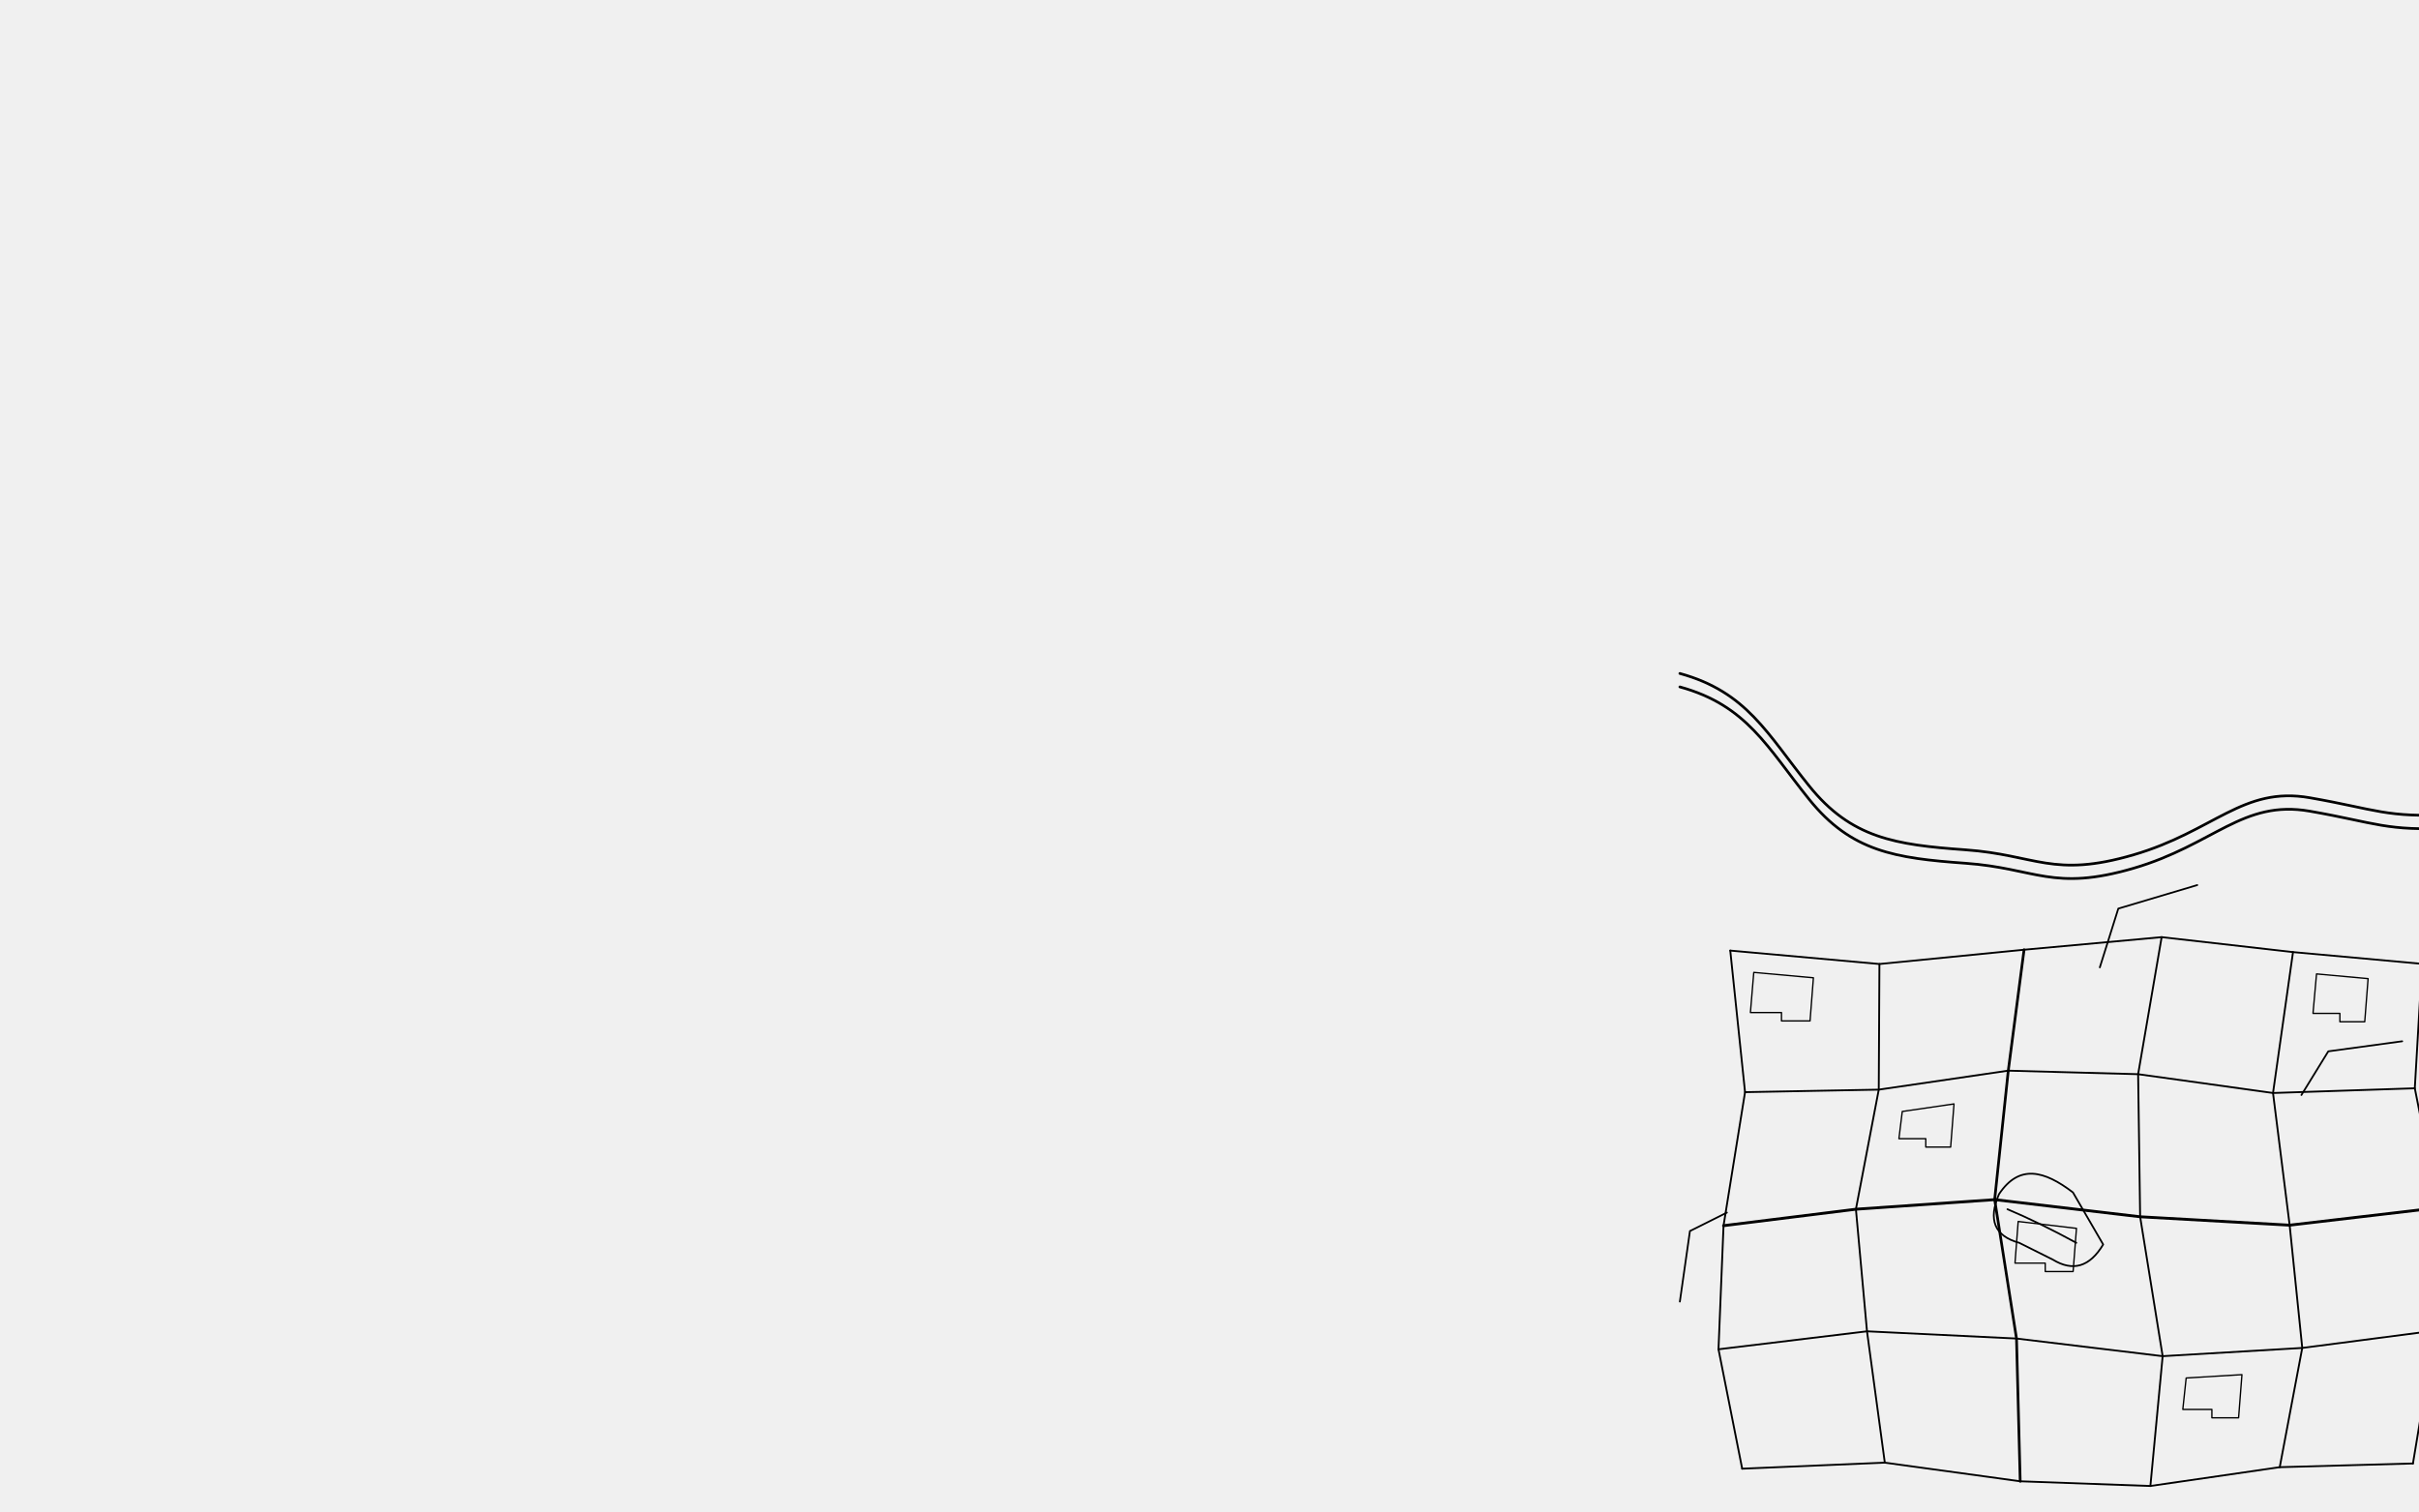
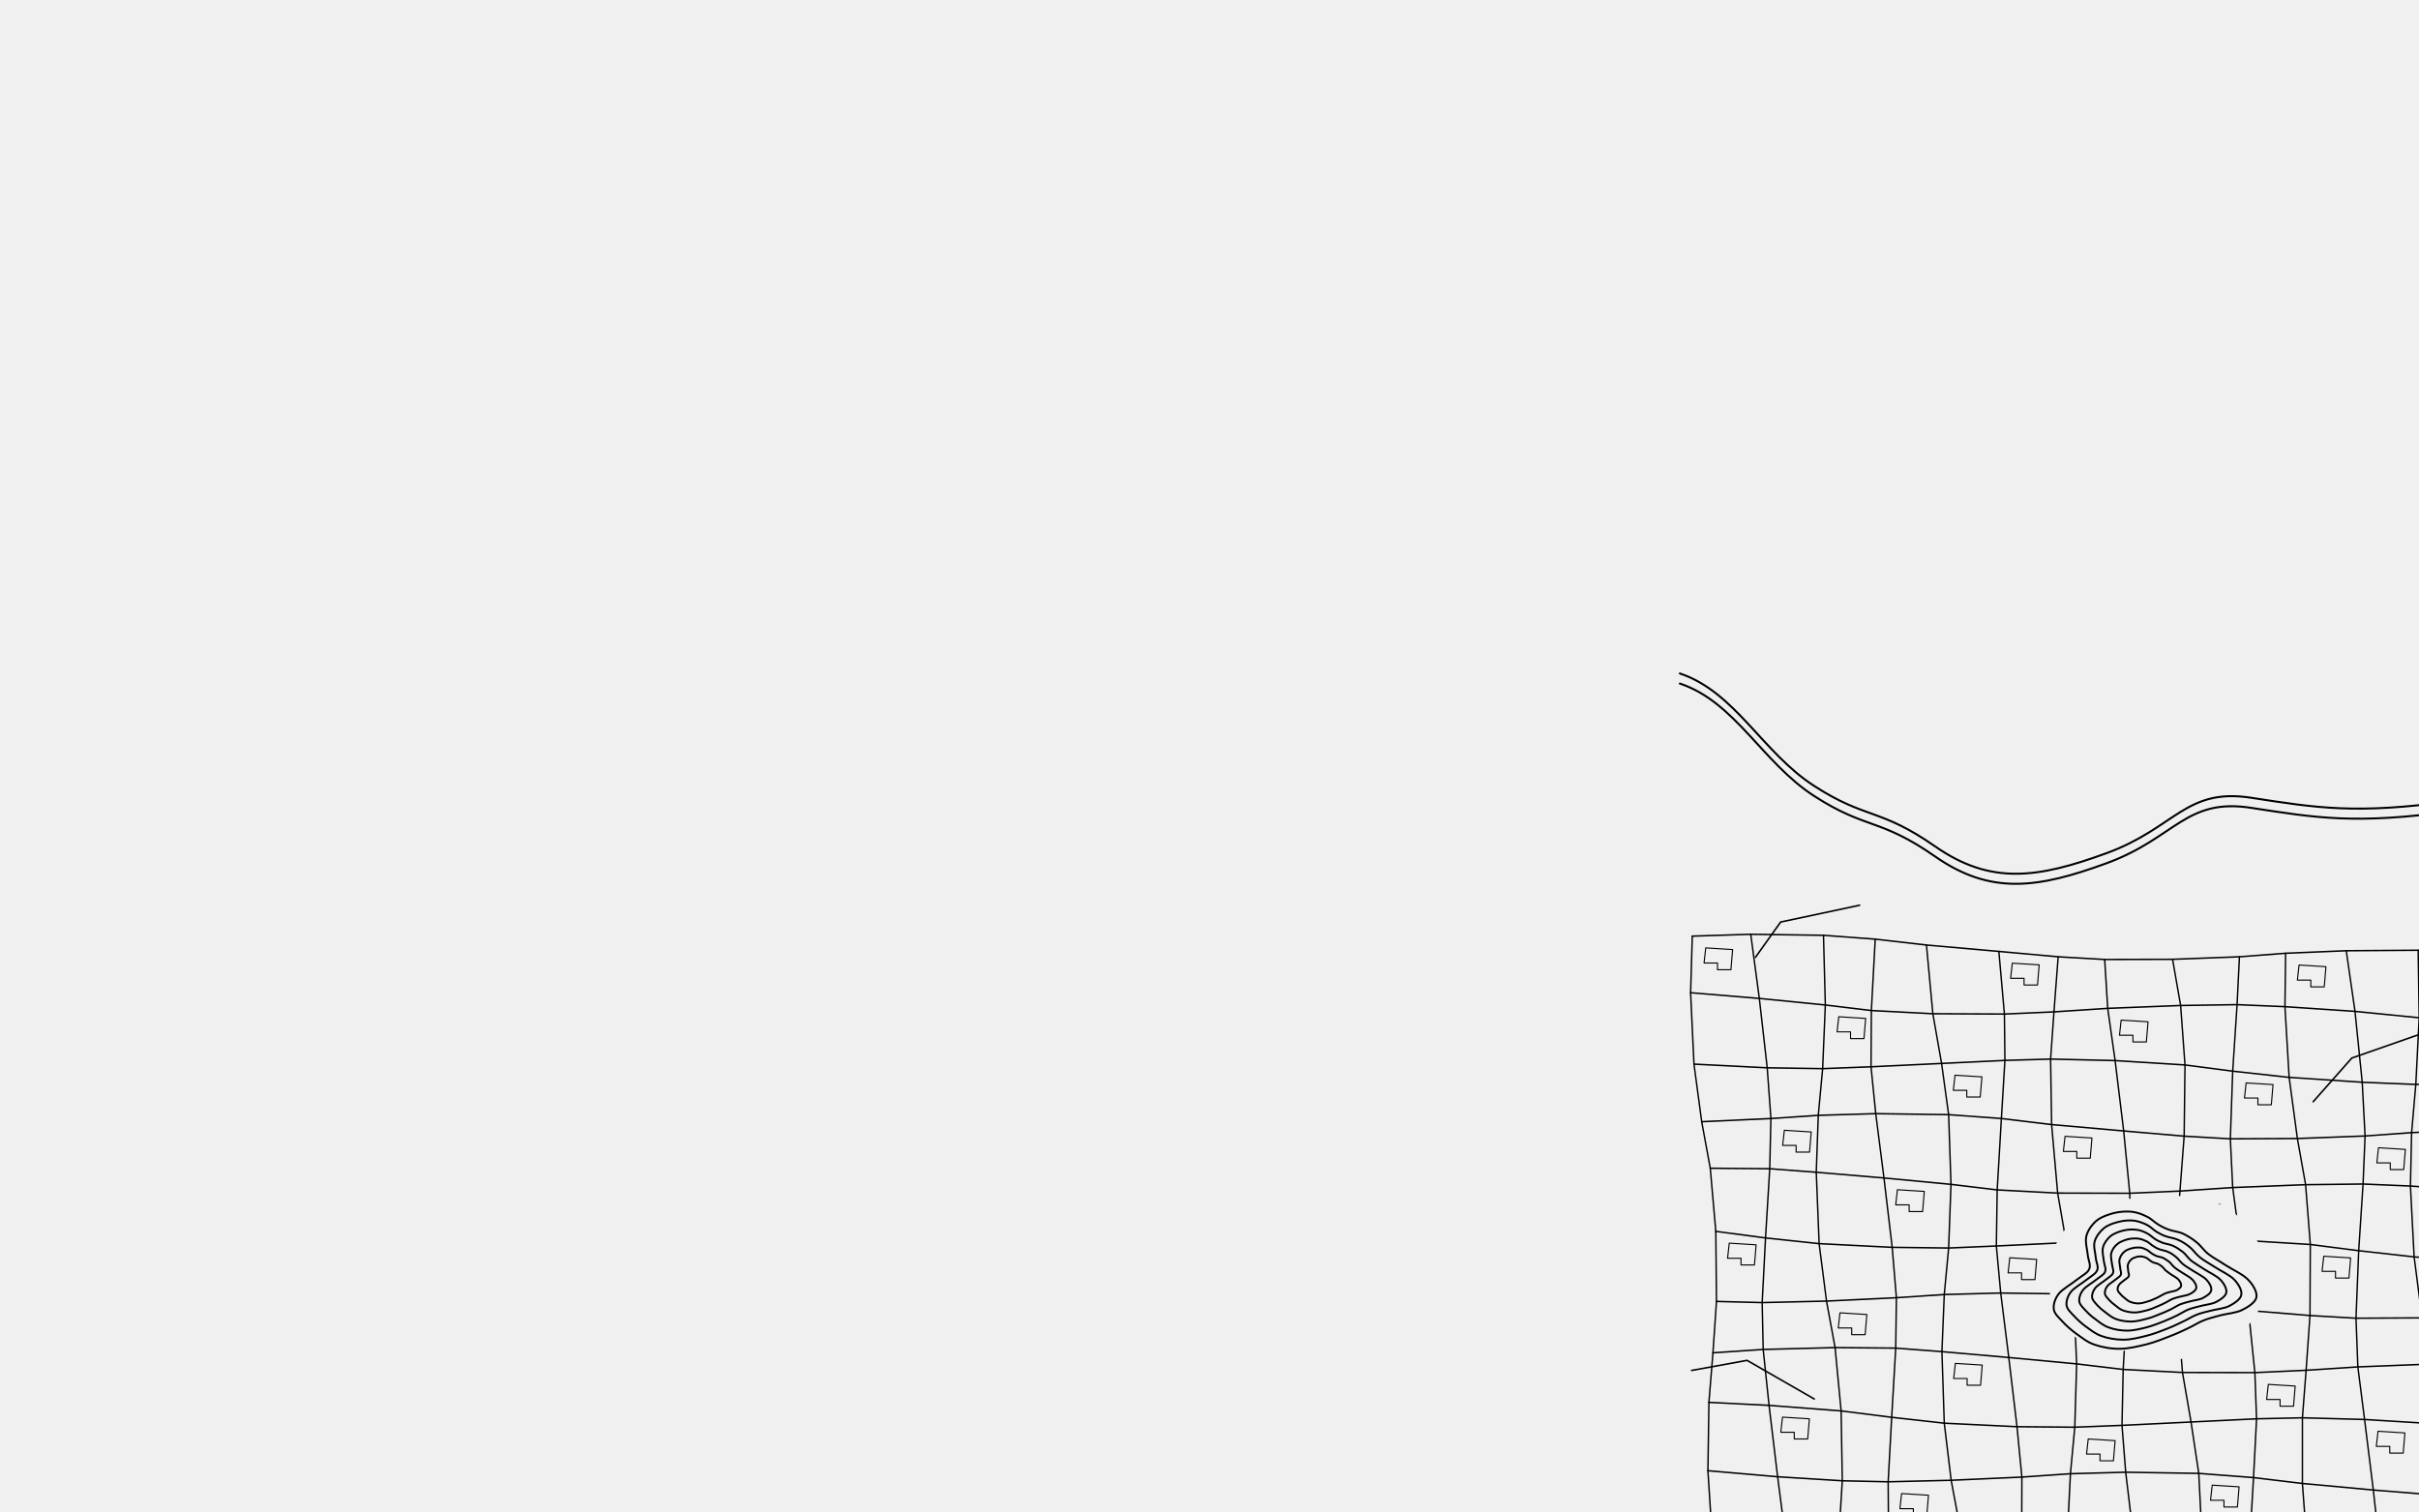
<svg xmlns="http://www.w3.org/2000/svg" viewBox="0 0 1440 900">
  <defs>
-     <clipPath id="district">
-       <path d="M990 400H1490V940H990Z" />
-     </clipPath>
+     <mask id="park-clear" maskUnits="userSpaceOnUse" x="-40" y="-40" width="560" height="440">
+       <path fill="white" d="M-40 -40H520V400H-40Z" />
+       <path fill="black" d="M210 203C208 165 245 149 270 155C313 142 345 175 338 211C329 245 283 258 258 244C230 247 209 229 210 203Z" />
+     </mask>
  </defs>
  <g fill="none" stroke="black" stroke-width="1.3" stroke-linecap="round" stroke-linejoin="round">
-     <g clip-path="url(#district)">
-       <path stroke-width="1.1" d="M1030 566 L1118.8 574 L1204.9 565.5 L1286.8 558 L1365 566.9 L1441.8 573.9" />
-       <path stroke-width="1.1" d="M1038.8 650.3 L1118.4 648.8 L1195.5 637.5 L1272.8 639.6 L1353.1 650.8 L1437.5 648" />
-       <path stroke-width="1.7" d="M1026 729.8 L1104.8 720 L1187.4 714.3 L1274 724.5 L1363 729.5 L1451.6 719.1" />
-       <path stroke-width="1.1" d="M1023 803.4 L1111.4 792.7 L1200.4 797 L1287.4 807.5 L1370.5 802.6 L1449.5 792.3" />
-       <path stroke-width="1.1" d="M1037.1 874.5 L1122 870.9 L1202.6 882 L1280.1 884.8 L1357.1 873.6 L1436.4 871.4" />
-       <path stroke-width="1.1" d="M1030 566 L1038.8 650.3 L1026 729.8 L1023 803.4 L1037.1 874.5" />
-       <path stroke-width="1.1" d="M1118.8 574 L1118.4 648.8 L1104.8 720 L1111.4 792.7 L1122 870.9" />
-       <path stroke-width="1.6" d="M1204.9 565.5 L1195.5 637.5 L1187.4 714.3 L1200.4 797 L1202.6 882" />
-       <path stroke-width="1.1" d="M1286.8 558 L1272.8 639.6 L1274 724.5 L1287.4 807.5 L1280.1 884.8" />
-       <path stroke-width="1.1" d="M1365 566.9 L1353.1 650.8 L1363 729.5 L1370.5 802.6 L1357.1 873.6" />
-       <path stroke-width="1.1" d="M1441.8 573.9 L1437.5 648 L1451.6 719.1 L1449.5 792.3 L1436.4 871.4" />
-       <path stroke-width="0.8" d="M1044 579 l35.5 3.2 l-2 25.7 h-17 v-5 h-18.5 Z" />
-       <path stroke-width="0.8" d="M1379 579.9 l30.7 2.8 l-2 25.7 h-14.8 v-5 h-16 Z" />
-       <path stroke-width="0.8" d="M1132.4 661.8 l30.8 -4.5 l-2 25.7 h-14.8 v-5 h-16 Z" />
-       <path stroke-width="0.8" d="M1201.4 727.3 l34.7 4.1 l-2 25.7 h-16.6 v-5 h-18 Z" />
-       <path stroke-width="0.8" d="M1301.4 820.5 l33.2 -2 l-2 25.7 h-15.9 v-5 h-17.3 Z" />
-       <path stroke-width="1.6" d="M1000 401 C1040 412 1052 437 1077 468 S1128 503 1170 506 S1222 523 1270 509 S1335 468 1375 475 S1420 487 1460 485 M1000 409 C1040 420 1052 445 1077 476 S1128 511 1170 514 S1222 531 1270 517 S1335 476 1375 483 S1420 495 1460 493" />
-       <path stroke-width="1.05" d="M1028 722 L1006 733 L1000 775 M1250 576 L1261 541 L1308 527 M1370 652 L1386 626 L1430 620" />
-       <path stroke-width="1.05" d="M1190 711 C1202 693 1217 697 1234 710 L1252 741 Q1240 761 1222 750 L1202 740 Q1180 734 1190 711 Z M1195 720 Q1214 728 1236 740" />
+     <g transform="translate(1010 560)" mask="url(#park-clear)">
+       <path stroke-width="0.9" d="M-2.6 -2.6 L32.2 -3.7 L75.5 -3.1 L106.3 -0.8 L136.8 2.7 L179.9 6.5 L215.2 9.7 L242.9 11.3 L283.3 11.2 L323.1 9.7 L350.6 7.6 L386.7 6.1 L429.5 5.8 L459.4 7.3" />
+       <path stroke-width="0.9" d="M-3.6 31.1 L37.3 34.5 L76.6 38.4 L104 41.7 L140.6 43.6 L183.2 43.8 L212.7 42.5 L244.7 40.4 L288.1 38.7 L321.7 38.2 L350.2 39.4 L391.9 42.2 L430.1 46 L457.3 49.7" />
+       <path stroke-width="0.9" d="M-1.6 73.6 L42 75.8 L75 76.3 L103.8 75.2 L145.8 73.2 L183.5 71.4 L210.7 70.6 L249.1 71.5 L290.7 74.1 L319.1 77.8 L352.7 81.5 L396.2 84.4 L428.1 85.7 L457.7 85.3" />
+       <path stroke-width="0.9" d="M3 107.9 L44.2 106 L72.4 104.1 L106.6 103.1 L150 103.7 L181.4 106 L211.3 109.6 L254.2 113.4 L290.2 116.5 L317.7 118.1 L357.6 117.9 L397.9 116.4 L425.6 114.4 L461 112.8" />
+       <path stroke-width="0.9" d="M8.1 135.6 L43.5 135.9 L71.2 138 L111.5 141.4 L151.4 145.2 L178.9 148.5 L214.9 150.4 L257.8 150.5 L287.7 149.2 L319.1 147.1 L362.5 145.4 L396.7 145 L424.9 146.2 L466.1 149.1" />
+       <path stroke-width="0.9" d="M11.4 173.2 L41 177.1 L72.9 180.5 L116.4 182.7 L150 183.1 L178.4 181.9 L220 179.9 L258.4 178.1 L285.6 177.4 L323.3 178.4 L365.3 181 L394.1 184.7 L427.1 188.4 L470.7 191.3" />
+       <path stroke-width="0.9" d="M11.8 214.9 L39 215.6 L77.3 214.7 L118.9 212.7 L147.4 210.8 L181 209.9 L224.4 210.5 L256.4 212.9 L285.9 216.5 L328.5 220.3 L365.1 223.3 L392.5 224.9 L431.8 224.7 L472.7 223.1" />
+       <path stroke-width="0.9" d="M9.7 245.5 L39.6 243.5 L82.4 242.4 L118.5 242.7 L146 244.8 L185.8 248.3 L226.2 252.1 L253.9 255.4 L289.2 257.2 L332.3 257.3 L362.8 255.9 L393.6 253.9 L436.9 252.2 L471.7 251.8" />
+       <path stroke-width="0.9" d="M7.3 275 L43.1 276.8 L86 280.1 L116.1 283.9 L147.4 287.4 L190.7 289.5 L225.1 289.8 L253.2 288.7 L294.3 286.7 L333.3 284.8 L360.6 284.2 L397.6 285.2 L440 287.8 L469.2 291.5" />
+       <path stroke-width="0.9" d="M6.7 315.7 L48.2 319.3 L86.7 321.7 L114 322.3 L151.5 321.4 L193.6 319.5 L222.5 317.5 L255.4 316.6 L298.9 317.3 L331.5 319.8 L360.6 323.3 L402.8 327.2 L440.1 330.2 L467.4 331.7" />
+       <path stroke-width="0.9" d="M9.2 354.8 L52.7 354.1 L84.8 352.3 L114.2 350.3 L156.7 349.1 L193.5 349.5 L220.8 351.7 L260 355.1 L301 359 L329 362.2 L363.6 364 L406.9 364 L437.9 362.6 L468.2 360.6" />
+       <path stroke-width="0.85" d="M-2.6 -2.6 L-3.6 31.1 L-1.6 73.6 L3 107.9 L8.1 135.6 L11.4 173.2 L11.8 214.9 L9.7 245.5 L7.3 275 L6.7 315.7 L9.2 354.8" />
+       <path stroke-width="0.85" d="M32.2 -3.7 L37.3 34.5 L42 75.8 L44.2 106 L43.5 135.9 L41 177.1 L39 215.6 L39.6 243.5 L43.1 276.8 L48.2 319.3 L52.7 354.1" />
+       <path stroke-width="0.85" d="M75.5 -3.1 L76.6 38.4 L75 76.3 L72.4 104.1 L71.2 138 L72.9 180.5 L77.3 214.7 L82.4 242.4 L86 280.1 L86.7 321.7 L84.8 352.3" />
+       <path stroke-width="0.85" d="M106.3 -0.8 L104 41.7 L103.8 75.2 L106.6 103.1 L111.5 141.4 L116.4 182.7 L118.9 212.7 L118.5 242.7 L116.1 283.9 L114 322.3 L114.2 350.3" />
+       <path stroke-width="0.85" d="M136.8 2.7 L140.6 43.6 L145.8 73.2 L150 103.7 L151.4 145.2 L150 183.1 L147.4 210.8 L146 244.8 L147.4 287.4 L151.5 321.4 L156.7 349.1" />
+       <path stroke-width="0.85" d="M179.9 6.5 L183.2 43.8 L183.5 71.4 L181.4 106 L178.9 148.5 L178.4 181.9 L181 209.9 L185.8 248.3 L190.7 289.5 L193.6 319.5 L193.5 349.5" />
+       <path stroke-width="0.85" d="M215.2 9.7 L212.7 42.5 L210.7 70.6 L211.3 109.6 L214.9 150.4 L220 179.9 L224.4 210.5 L226.2 252.1 L225.1 289.8 L222.5 317.5 L220.8 351.7" />
+       <path stroke-width="0.85" d="M242.9 11.3 L244.7 40.4 L249.1 71.5 L254.2 113.4 L257.8 150.5 L258.4 178.1 L256.4 212.9 L253.9 255.4 L253.2 288.7 L255.4 316.6 L260 355.1" />
+       <path stroke-width="0.85" d="M283.3 11.2 L288.1 38.7 L290.7 74.1 L290.2 116.5 L287.7 149.2 L285.6 177.4 L285.9 216.5 L289.2 257.2 L294.3 286.7 L298.9 317.3 L301 359" />
+       <path stroke-width="0.85" d="M323.1 9.7 L321.7 38.2 L319.1 77.8 L317.7 118.1 L319.1 147.1 L323.3 178.4 L328.5 220.3 L332.3 257.3 L333.3 284.8 L331.5 319.8 L329 362.2" />
+       <path stroke-width="0.85" d="M350.6 7.6 L350.2 39.4 L352.7 81.5 L357.6 117.9 L362.5 145.4 L365.3 181 L365.1 223.3 L362.8 255.9 L360.6 284.2 L360.6 323.3 L363.6 364" />
+       <path stroke-width="0.85" d="M386.7 6.1 L391.9 42.2 L396.2 84.4 L397.9 116.4 L396.7 145 L394.1 184.7 L392.5 224.9 L393.6 253.9 L397.6 285.2 L402.8 327.2 L406.9 364" />
+       <path stroke-width="0.85" d="M429.5 5.8 L430.1 46 L428.1 85.7 L425.6 114.4 L424.9 146.2 L427.1 188.4 L431.8 224.7 L436.9 252.2 L440 287.8 L440.1 330.2 L437.9 362.6" />
+       <path stroke-width="0.85" d="M459.4 7.3 L457.3 49.7 L457.7 85.3 L461 112.8 L466.1 149.1 L470.7 191.3 L472.7 223.1 L471.7 251.8 L469.2 291.5 L467.4 331.7 L468.2 360.6" />
+       <path stroke-width="0.65" d="M5.4 4.4 l16 1 l-1 12 h-8 v-4 h-8 Z" />
+       <path stroke-width="0.65" d="M187.9 13.5 l16 1 l-1 12 h-8 v-4 h-8 Z" />
+       <path stroke-width="0.65" d="M358.6 14.6 l16 1 l-1 12 h-8 v-4 h-8 Z" />
+       <path stroke-width="0.65" d="M84.6 45.4 l16 1 l-1 12 h-8 v-4 h-8 Z" />
+       <path stroke-width="0.65" d="M252.7 47.4 l16 1 l-1 12 h-8 v-4 h-8 Z" />
+       <path stroke-width="0.65" d="M438.1 53 l16 1 l-1 12 h-8 v-4 h-8 Z" />
+       <path stroke-width="0.65" d="M153.8 80.2 l16 1 l-1 12 h-8 v-4 h-8 Z" />
+       <path stroke-width="0.65" d="M327.1 84.8 l16 1 l-1 12 h-8 v-4 h-8 Z" />
+       <path stroke-width="0.65" d="M52.2 113 l16 1 l-1 12 h-8 v-4 h-8 Z" />
+       <path stroke-width="0.65" d="M219.3 116.6 l16 1 l-1 12 h-8 v-4 h-8 Z" />
+       <path stroke-width="0.65" d="M405.9 123.4 l16 1 l-1 12 h-8 v-4 h-8 Z" />
+       <path stroke-width="0.65" d="M119.5 148.4 l16 1 l-1 12 h-8 v-4 h-8 Z" />
+       <path stroke-width="0.65" d="M295.7 156.2 l16 1 l-1 12 h-8 v-4 h-8 Z" />
+       <path stroke-width="0.65" d="M19.4 180.2 l16 1 l-1 12 h-8 v-4 h-8 Z" />
+       <path stroke-width="0.65" d="M186.4 188.9 l16 1 l-1 12 h-8 v-4 h-8 Z" />
+       <path stroke-width="0.65" d="M373.3 188 l16 1 l-1 12 h-8 v-4 h-8 Z" />
+       <path stroke-width="0.65" d="M85.3 221.7 l16 1 l-1 12 h-8 v-4 h-8 Z" />
+       <path stroke-width="0.65" d="M264.4 219.9 l16 1 l-1 12 h-8 v-4 h-8 Z" />
+       <path stroke-width="0.65" d="M439.8 231.7 l16 1 l-1 12 h-8 v-4 h-8 Z" />
+       <path stroke-width="0.65" d="M154 251.8 l16 1 l-1 12 h-8 v-4 h-8 Z" />
+       <path stroke-width="0.65" d="M340.3 264.3 l16 1 l-1 12 h-8 v-4 h-8 Z" />
+       <path stroke-width="0.65" d="M51.1 283.8 l16 1 l-1 12 h-8 v-4 h-8 Z" />
+       <path stroke-width="0.65" d="M233.1 296.8 l16 1 l-1 12 h-8 v-4 h-8 Z" />
+       <path stroke-width="0.65" d="M405.6 292.2 l16 1 l-1 12 h-8 v-4 h-8 Z" />
+       <path stroke-width="0.65" d="M122 329.3 l16 1 l-1 12 h-8 v-4 h-8 Z" />
+       <path stroke-width="0.65" d="M306.9 324.3 l16 1 l-1 12 h-8 v-4 h-8 Z" />
    </g>
+     <path stroke-width="1.2" d="M1000 401 C1033 412 1049 448 1080 468 S1119 481 1152 504 S1213 523 1254 508 S1301 469 1340 475 S1402 485 1460 477 M1000 407 C1033 418 1049 454 1080 474 S1119 487 1152 510 S1213 529 1254 514 S1301 475 1340 481 S1402 491 1460 483" />
+     <path stroke-width="1.15" d="M1296.9 762 C1297.9 763.1 1298.6 764.6 1298.4 765.6 C1298.3 766.6 1296.9 767.6 1295.8 768.2 C1294.7 768.8 1292.9 768.9 1291.7 769.3 C1290.5 769.6 1289.6 769.8 1288.6 770.3 C1287.6 770.7 1286.9 771.3 1285.8 771.8 C1284.8 772.4 1283.6 773 1282.3 773.5 C1281 774.1 1279.6 774.7 1278 775.1 C1276.4 775.6 1274.6 776.1 1272.9 776.1 C1271.3 776.1 1269.5 775.7 1268.2 775.2 C1266.8 774.7 1265.8 773.7 1264.8 772.9 C1263.8 772.2 1263 771.4 1262.3 770.6 C1261.6 769.7 1260.7 769 1260.6 768 C1260.5 767.1 1260.8 765.8 1261.6 764.8 C1262.3 763.8 1264 762.8 1264.9 762 C1265.9 761.2 1266.9 760.7 1267.3 759.8 C1267.6 758.9 1267 758 1266.9 756.9 C1266.9 755.8 1266.4 754.2 1266.7 753.1 C1267 751.9 1267.8 750.7 1268.7 749.9 C1269.5 749.2 1270.8 748.7 1271.9 748.4 C1273 748.1 1274.2 748 1275.2 748.2 C1276.2 748.3 1277.2 748.7 1278 749.1 C1278.8 749.6 1279.4 750.3 1280.1 750.7 C1280.7 751.2 1281.3 751.5 1282.1 751.8 C1282.8 752.1 1283.9 752.2 1284.7 752.6 C1285.6 753 1286.5 753.7 1287.3 754.4 C1288.1 755 1288.5 756 1289.5 756.7 C1290.4 757.5 1291.5 758.2 1292.8 759.1 C1294 759.9 1296 760.9 1296.9 762 Z" />
+     <path stroke-width="1.15" d="M1305.2 762 C1306.6 763.5 1307.7 765.5 1307.4 767 C1307.1 768.4 1305.2 769.7 1303.6 770.5 C1301.9 771.4 1299.4 771.6 1297.7 772.1 C1296 772.5 1294.7 772.9 1293.3 773.4 C1291.8 774 1290.7 774.9 1289.2 775.6 C1287.7 776.3 1286.1 777.2 1284.2 777.9 C1282.4 778.7 1280.3 779.6 1278 780.2 C1275.7 780.8 1273.1 781.5 1270.7 781.5 C1268.4 781.5 1265.8 781 1263.9 780.3 C1261.9 779.6 1260.4 778.2 1259 777.1 C1257.6 776.1 1256.4 775 1255.4 773.9 C1254.4 772.7 1253.2 771.6 1253 770.3 C1252.9 769 1253.3 767.3 1254.4 765.9 C1255.4 764.5 1257.8 763.2 1259.2 762 C1260.6 760.8 1262.1 760.1 1262.5 759 C1263 757.8 1262.2 756.5 1262.1 754.9 C1262 753.4 1261.3 751.2 1261.8 749.6 C1262.2 748 1263.3 746.4 1264.6 745.3 C1265.8 744.2 1267.7 743.6 1269.3 743.2 C1270.9 742.8 1272.6 742.7 1274 742.8 C1275.5 743 1276.8 743.6 1278 744.2 C1279.2 744.8 1280 745.8 1281 746.4 C1281.9 747 1282.7 747.4 1283.8 747.9 C1284.9 748.3 1286.4 748.4 1287.7 749 C1288.9 749.6 1290.2 750.5 1291.4 751.4 C1292.5 752.4 1293.2 753.6 1294.5 754.7 C1295.8 755.8 1297.4 756.7 1299.2 757.9 C1301 759.1 1303.8 760.5 1305.2 762 Z" />
+     <path stroke-width="1.15" d="M1313.5 762 C1315.3 763.9 1316.7 766.5 1316.3 768.3 C1316 770.2 1313.4 771.8 1311.3 772.9 C1309.2 774 1306 774.2 1303.7 774.9 C1301.5 775.5 1299.7 775.9 1297.9 776.6 C1296.1 777.4 1294.6 778.4 1292.7 779.4 C1290.7 780.3 1288.6 781.4 1286.1 782.3 C1283.7 783.3 1280.9 784.5 1278 785.2 C1275.1 786 1271.6 786.9 1268.5 786.9 C1265.4 786.9 1262.1 786.3 1259.6 785.4 C1257 784.4 1255 782.7 1253.2 781.3 C1251.4 780 1249.8 778.6 1248.5 777.2 C1247.2 775.7 1245.7 774.3 1245.4 772.6 C1245.2 771 1245.8 768.8 1247.2 767 C1248.5 765.3 1251.7 763.5 1253.5 762 C1255.3 760.5 1257.2 759.6 1257.8 758.1 C1258.5 756.6 1257.5 755 1257.3 753 C1257.1 751 1256.3 748.2 1256.8 746.2 C1257.3 744.1 1258.8 742 1260.5 740.7 C1262.1 739.3 1264.6 738.5 1266.6 737.9 C1268.7 737.4 1270.9 737.3 1272.8 737.5 C1274.7 737.7 1276.5 738.5 1278 739.2 C1279.5 740 1280.6 741.3 1281.9 742 C1283.1 742.8 1284.1 743.4 1285.6 743.9 C1287.1 744.5 1289 744.6 1290.6 745.4 C1292.3 746.1 1294 747.3 1295.4 748.5 C1296.9 749.7 1297.8 751.3 1299.5 752.7 C1301.2 754.1 1303.3 755.2 1305.7 756.8 C1308 758.3 1311.7 760.1 1313.5 762 Z" />
+     <path stroke-width="1.15" d="M1321.8 762 C1324 764.3 1325.7 767.5 1325.3 769.7 C1324.8 771.9 1321.7 774 1319.1 775.3 C1316.5 776.6 1312.5 776.9 1309.7 777.7 C1307 778.4 1304.8 778.9 1302.5 779.8 C1300.3 780.7 1298.5 782 1296.1 783.2 C1293.7 784.3 1291.1 785.6 1288 786.8 C1285 788 1281.6 789.3 1278 790.3 C1274.4 791.2 1270.1 792.3 1266.3 792.3 C1262.5 792.3 1258.4 791.6 1255.3 790.4 C1252.1 789.3 1249.7 787.2 1247.4 785.5 C1245.1 783.9 1243.3 782.2 1241.7 780.5 C1240.1 778.7 1238.1 777 1237.8 775 C1237.5 772.9 1238.3 770.3 1240 768.1 C1241.6 766 1245.6 763.8 1247.8 762 C1250 760.2 1252.4 759.1 1253.1 757.3 C1253.9 755.4 1252.7 753.4 1252.4 751 C1252.2 748.6 1251.2 745.2 1251.9 742.7 C1252.5 740.2 1254.4 737.7 1256.4 736 C1258.4 734.4 1261.5 733.3 1264 732.7 C1266.5 732.1 1269.2 731.9 1271.6 732.2 C1273.9 732.4 1276.1 733.3 1278 734.3 C1279.9 735.2 1281.2 736.7 1282.8 737.7 C1284.3 738.7 1285.6 739.3 1287.4 740 C1289.2 740.7 1291.5 740.8 1293.6 741.8 C1295.6 742.7 1297.7 744.1 1299.5 745.5 C1301.3 747 1302.4 749 1304.5 750.7 C1306.6 752.3 1309.2 753.8 1312.1 755.7 C1315 757.6 1319.6 759.7 1321.8 762 Z" />
+     <path stroke-width="1.15" d="M1330.1 762 C1332.7 764.8 1334.8 768.5 1334.2 771.1 C1333.7 773.7 1330 776.1 1326.9 777.7 C1323.8 779.2 1319 779.6 1315.7 780.5 C1312.4 781.3 1309.9 781.9 1307.2 783 C1304.5 784.1 1302.4 785.6 1299.5 786.9 C1296.6 788.3 1293.5 789.8 1289.9 791.2 C1286.4 792.6 1282.3 794.2 1278 795.3 C1273.7 796.4 1268.6 797.7 1264.1 797.7 C1259.6 797.7 1254.7 796.9 1251 795.5 C1247.2 794.2 1244.3 791.7 1241.6 789.8 C1238.9 787.8 1236.7 785.8 1234.8 783.7 C1232.9 781.7 1230.6 779.7 1230.2 777.3 C1229.9 774.8 1230.8 771.8 1232.8 769.2 C1234.8 766.7 1239.5 764.1 1242.1 762 C1244.7 759.9 1247.5 758.6 1248.4 756.4 C1249.4 754.3 1247.9 751.9 1247.6 749 C1247.4 746.2 1246.1 742.2 1246.9 739.3 C1247.7 736.4 1249.9 733.4 1252.3 731.4 C1254.7 729.4 1258.3 728.2 1261.3 727.5 C1264.3 726.7 1267.6 726.5 1270.4 726.8 C1273.1 727.2 1275.8 728.2 1278 729.3 C1280.2 730.4 1281.8 732.2 1283.7 733.4 C1285.5 734.5 1287 735.3 1289.2 736.1 C1291.3 736.9 1294.1 737.1 1296.5 738.2 C1298.9 739.2 1301.4 740.8 1303.6 742.6 C1305.7 744.3 1307 746.6 1309.5 748.6 C1312 750.6 1315.1 752.3 1318.6 754.5 C1322 756.8 1327.5 759.2 1330.1 762 Z" />
+     <path stroke-width="1.15" d="M1338.3 762 C1341.4 765.2 1343.8 769.5 1343.2 772.5 C1342.6 775.5 1338.2 778.3 1334.7 780 C1331.1 781.8 1325.5 782.2 1321.7 783.2 C1317.9 784.3 1315 784.9 1311.8 786.2 C1308.7 787.4 1306.3 789.1 1302.9 790.7 C1299.6 792.3 1296 794 1291.8 795.6 C1287.7 797.2 1283 799.1 1278 800.4 C1273 801.6 1267.1 803.1 1261.9 803.1 C1256.6 803.2 1251 802.1 1246.7 800.6 C1242.3 799.1 1239 796.2 1235.8 794 C1232.7 791.7 1230.1 789.4 1227.9 787 C1225.7 784.6 1223 782.4 1222.6 779.6 C1222.2 776.8 1223.3 773.2 1225.6 770.3 C1227.9 767.4 1233.3 764.5 1236.3 762 C1239.4 759.5 1242.7 758.1 1243.7 755.6 C1244.8 753.1 1243.1 750.4 1242.8 747.1 C1242.5 743.8 1241.1 739.3 1242 735.9 C1242.9 732.5 1245.4 729 1248.2 726.7 C1251 724.5 1255.2 723.1 1258.7 722.2 C1262.2 721.4 1265.9 721.2 1269.1 721.5 C1272.4 721.9 1275.4 723.1 1278 724.4 C1280.6 725.6 1282.4 727.7 1284.6 729 C1286.7 730.3 1288.4 731.2 1290.9 732.1 C1293.4 733.1 1296.7 733.3 1299.4 734.5 C1302.2 735.8 1305.1 737.6 1307.6 739.7 C1310.2 741.7 1311.6 744.3 1314.5 746.6 C1317.4 748.9 1321.1 750.8 1325 753.4 C1329 756 1335.3 758.8 1338.3 762 Z" />
+     <path stroke-width="0.95" d="M1045 570 L1060 549 L1107 539 M1377 656 L1400 630 L1460 609 M1007 816 L1040 810 L1080 833" />
  </g>
</svg>
